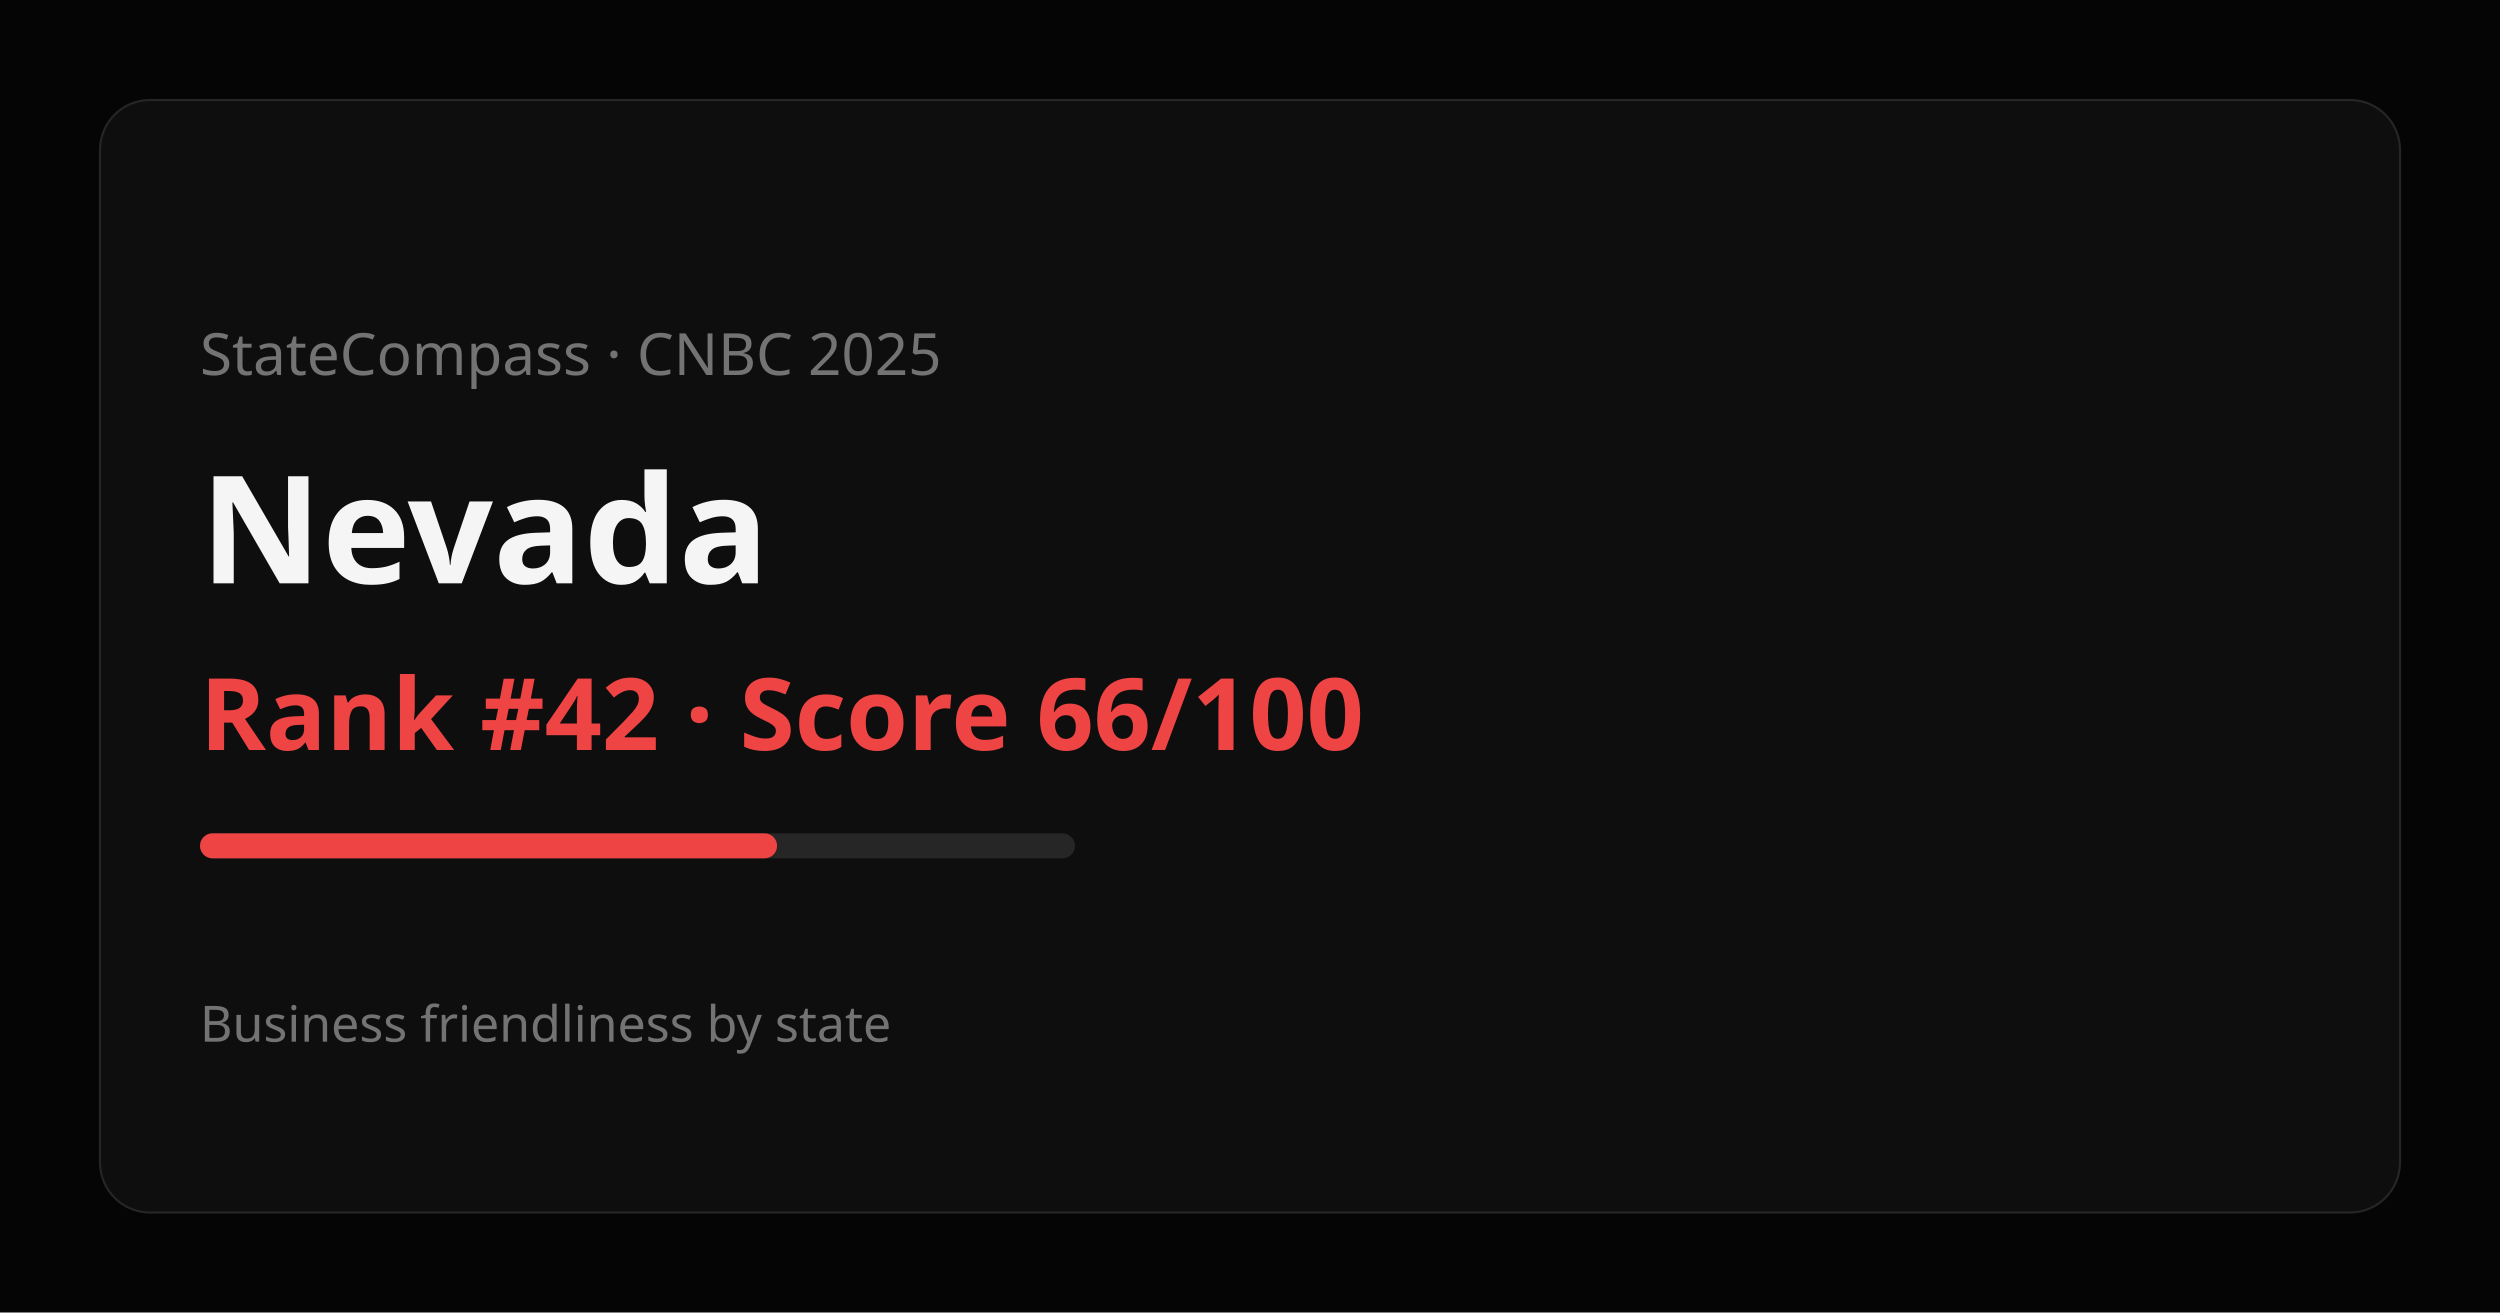
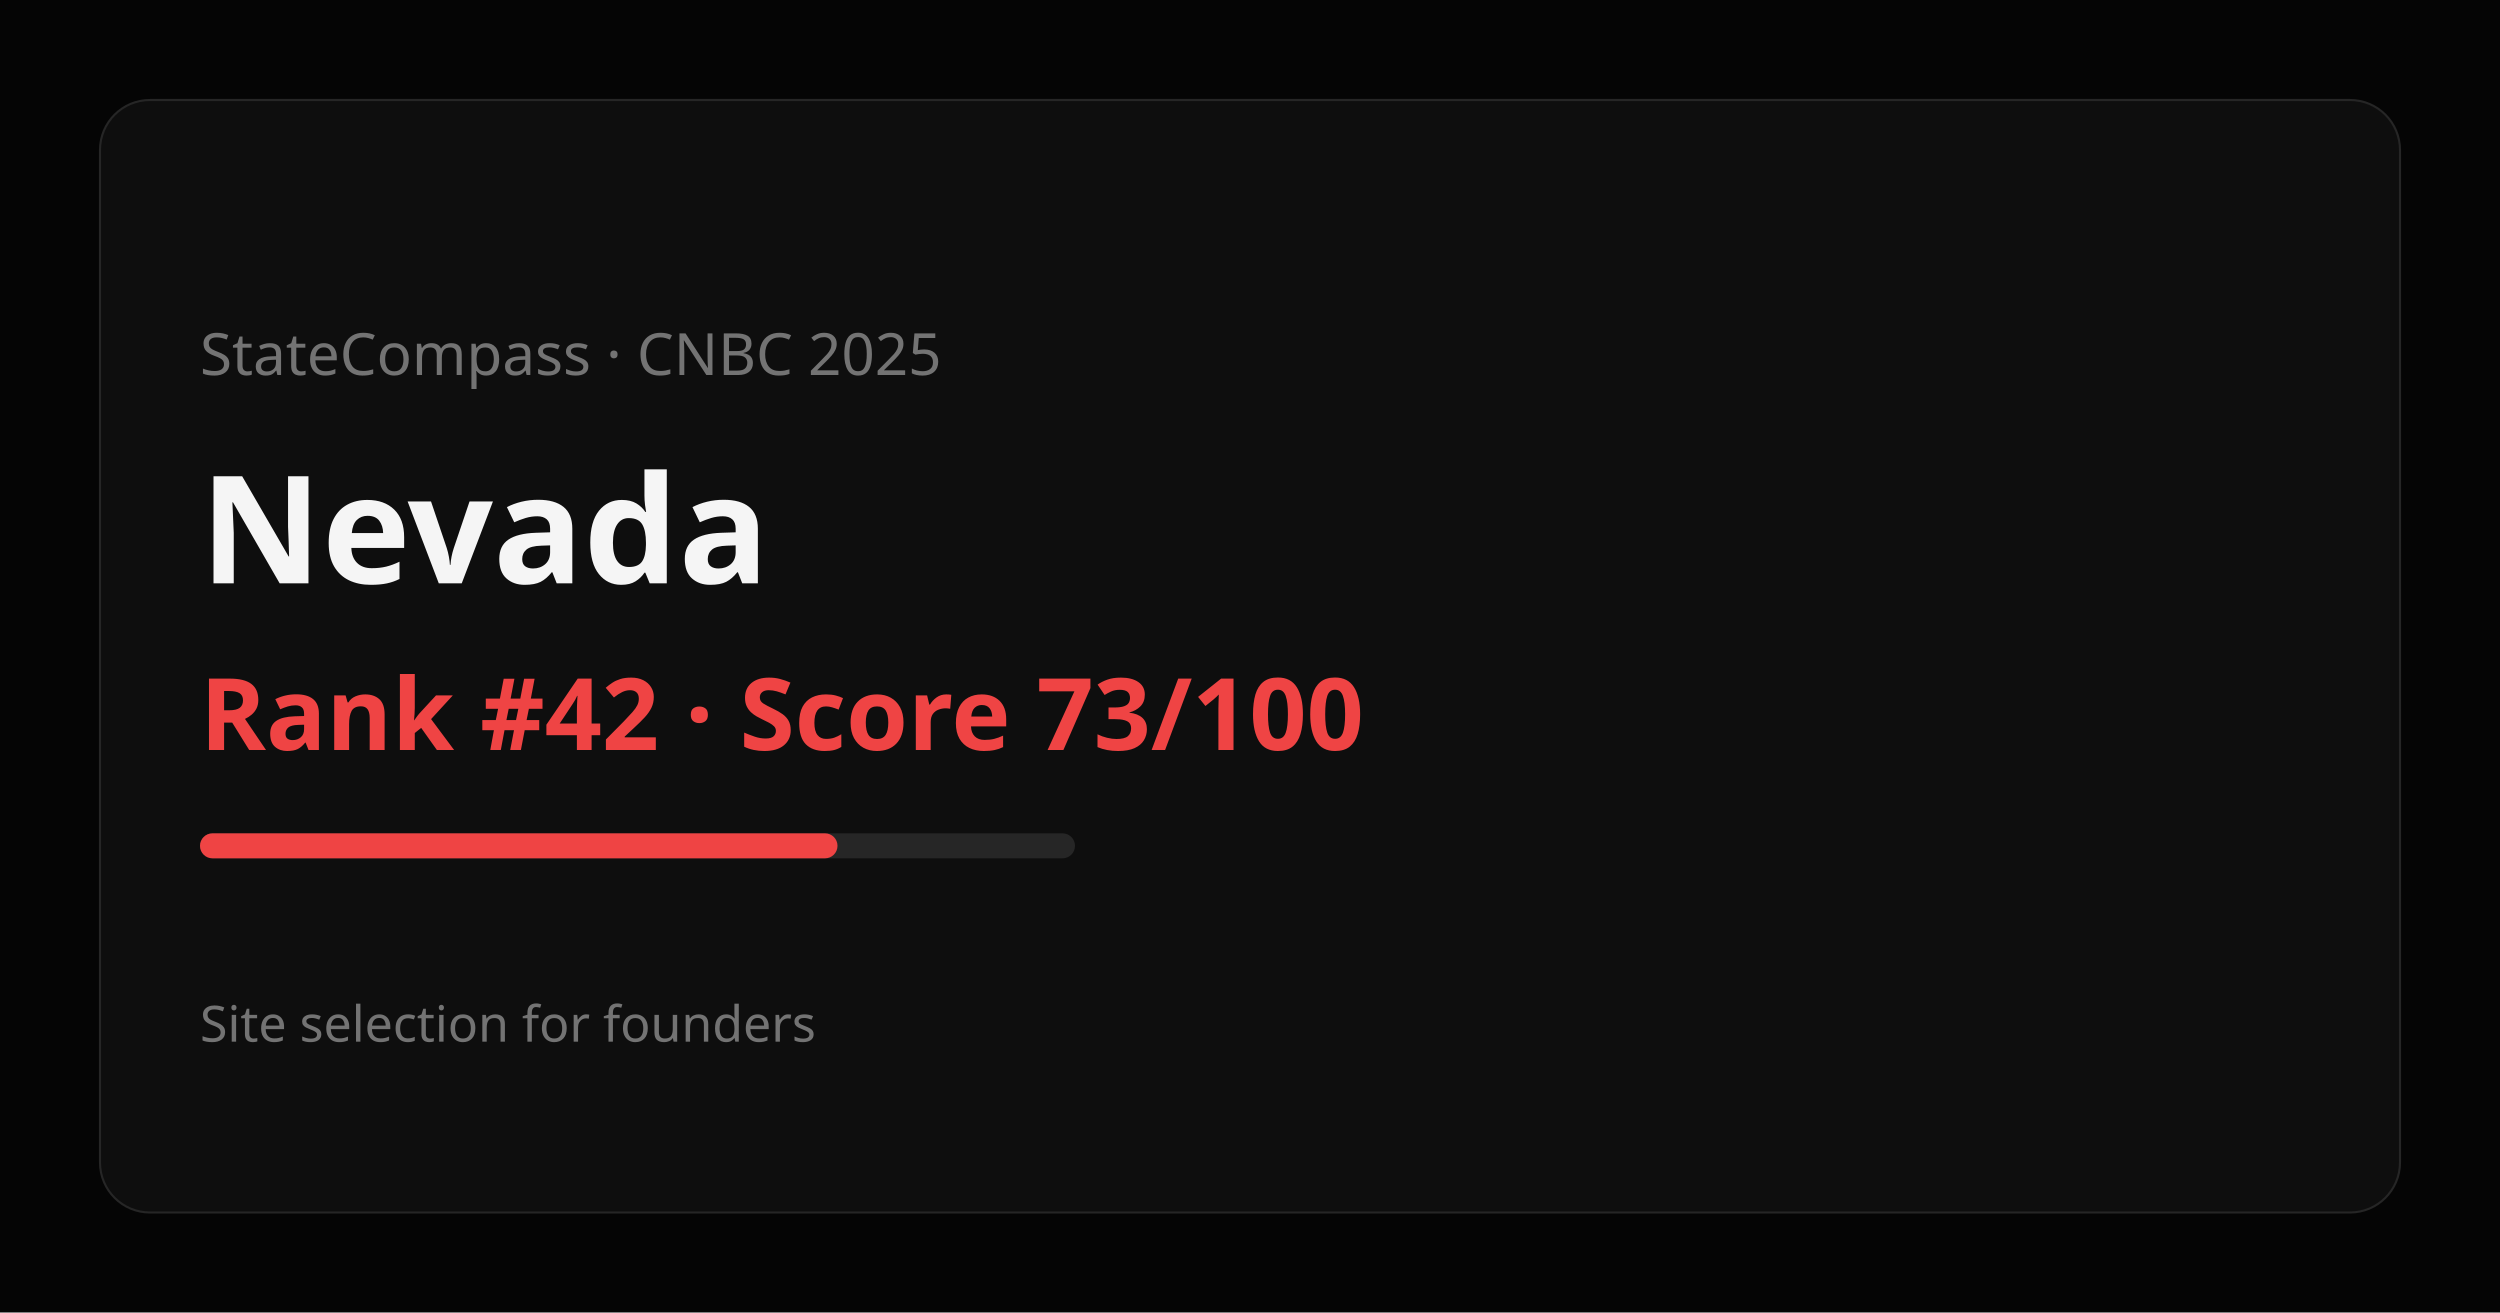
<svg xmlns="http://www.w3.org/2000/svg" width="1200" height="630" viewBox="0 0 1200 630">
  <rect width="1200" height="630" fill="#050505" />
  <rect x="48" y="48" width="1104" height="534" rx="24" fill="#0e0e0e" stroke="#262626" />
  <text x="96" y="180" fill="#737373" font-family="system-ui,sans-serif" font-size="28">StateCompass · CNBC 2025</text>
  <text x="96" y="280" fill="#f5f5f5" font-family="system-ui,sans-serif" font-size="72" font-weight="700">Nevada</text>
-   <text x="96" y="360" fill="#ef4444" font-family="system-ui,sans-serif" font-size="48" font-weight="600">Rank #42 · Score 66/100</text>
+   <text x="96" y="360" fill="#ef4444" font-family="system-ui,sans-serif" font-size="48" font-weight="600">Rank #42 · Score 73/100</text>
  <rect x="96" y="400" width="420" height="12" rx="6" fill="#262626" />
-   <rect x="96" y="400" width="277" height="12" rx="6" fill="#ef4444" />
-   <text x="96" y="500" fill="#737373" font-family="system-ui,sans-serif" font-size="24">Business friendliness by state</text>
+   <rect x="96" y="400" width="306" height="12" rx="6" fill="#ef4444" />
+   <text x="96" y="500" fill="#737373" font-family="system-ui,sans-serif" font-size="24">Site selection for founders</text>
</svg>
